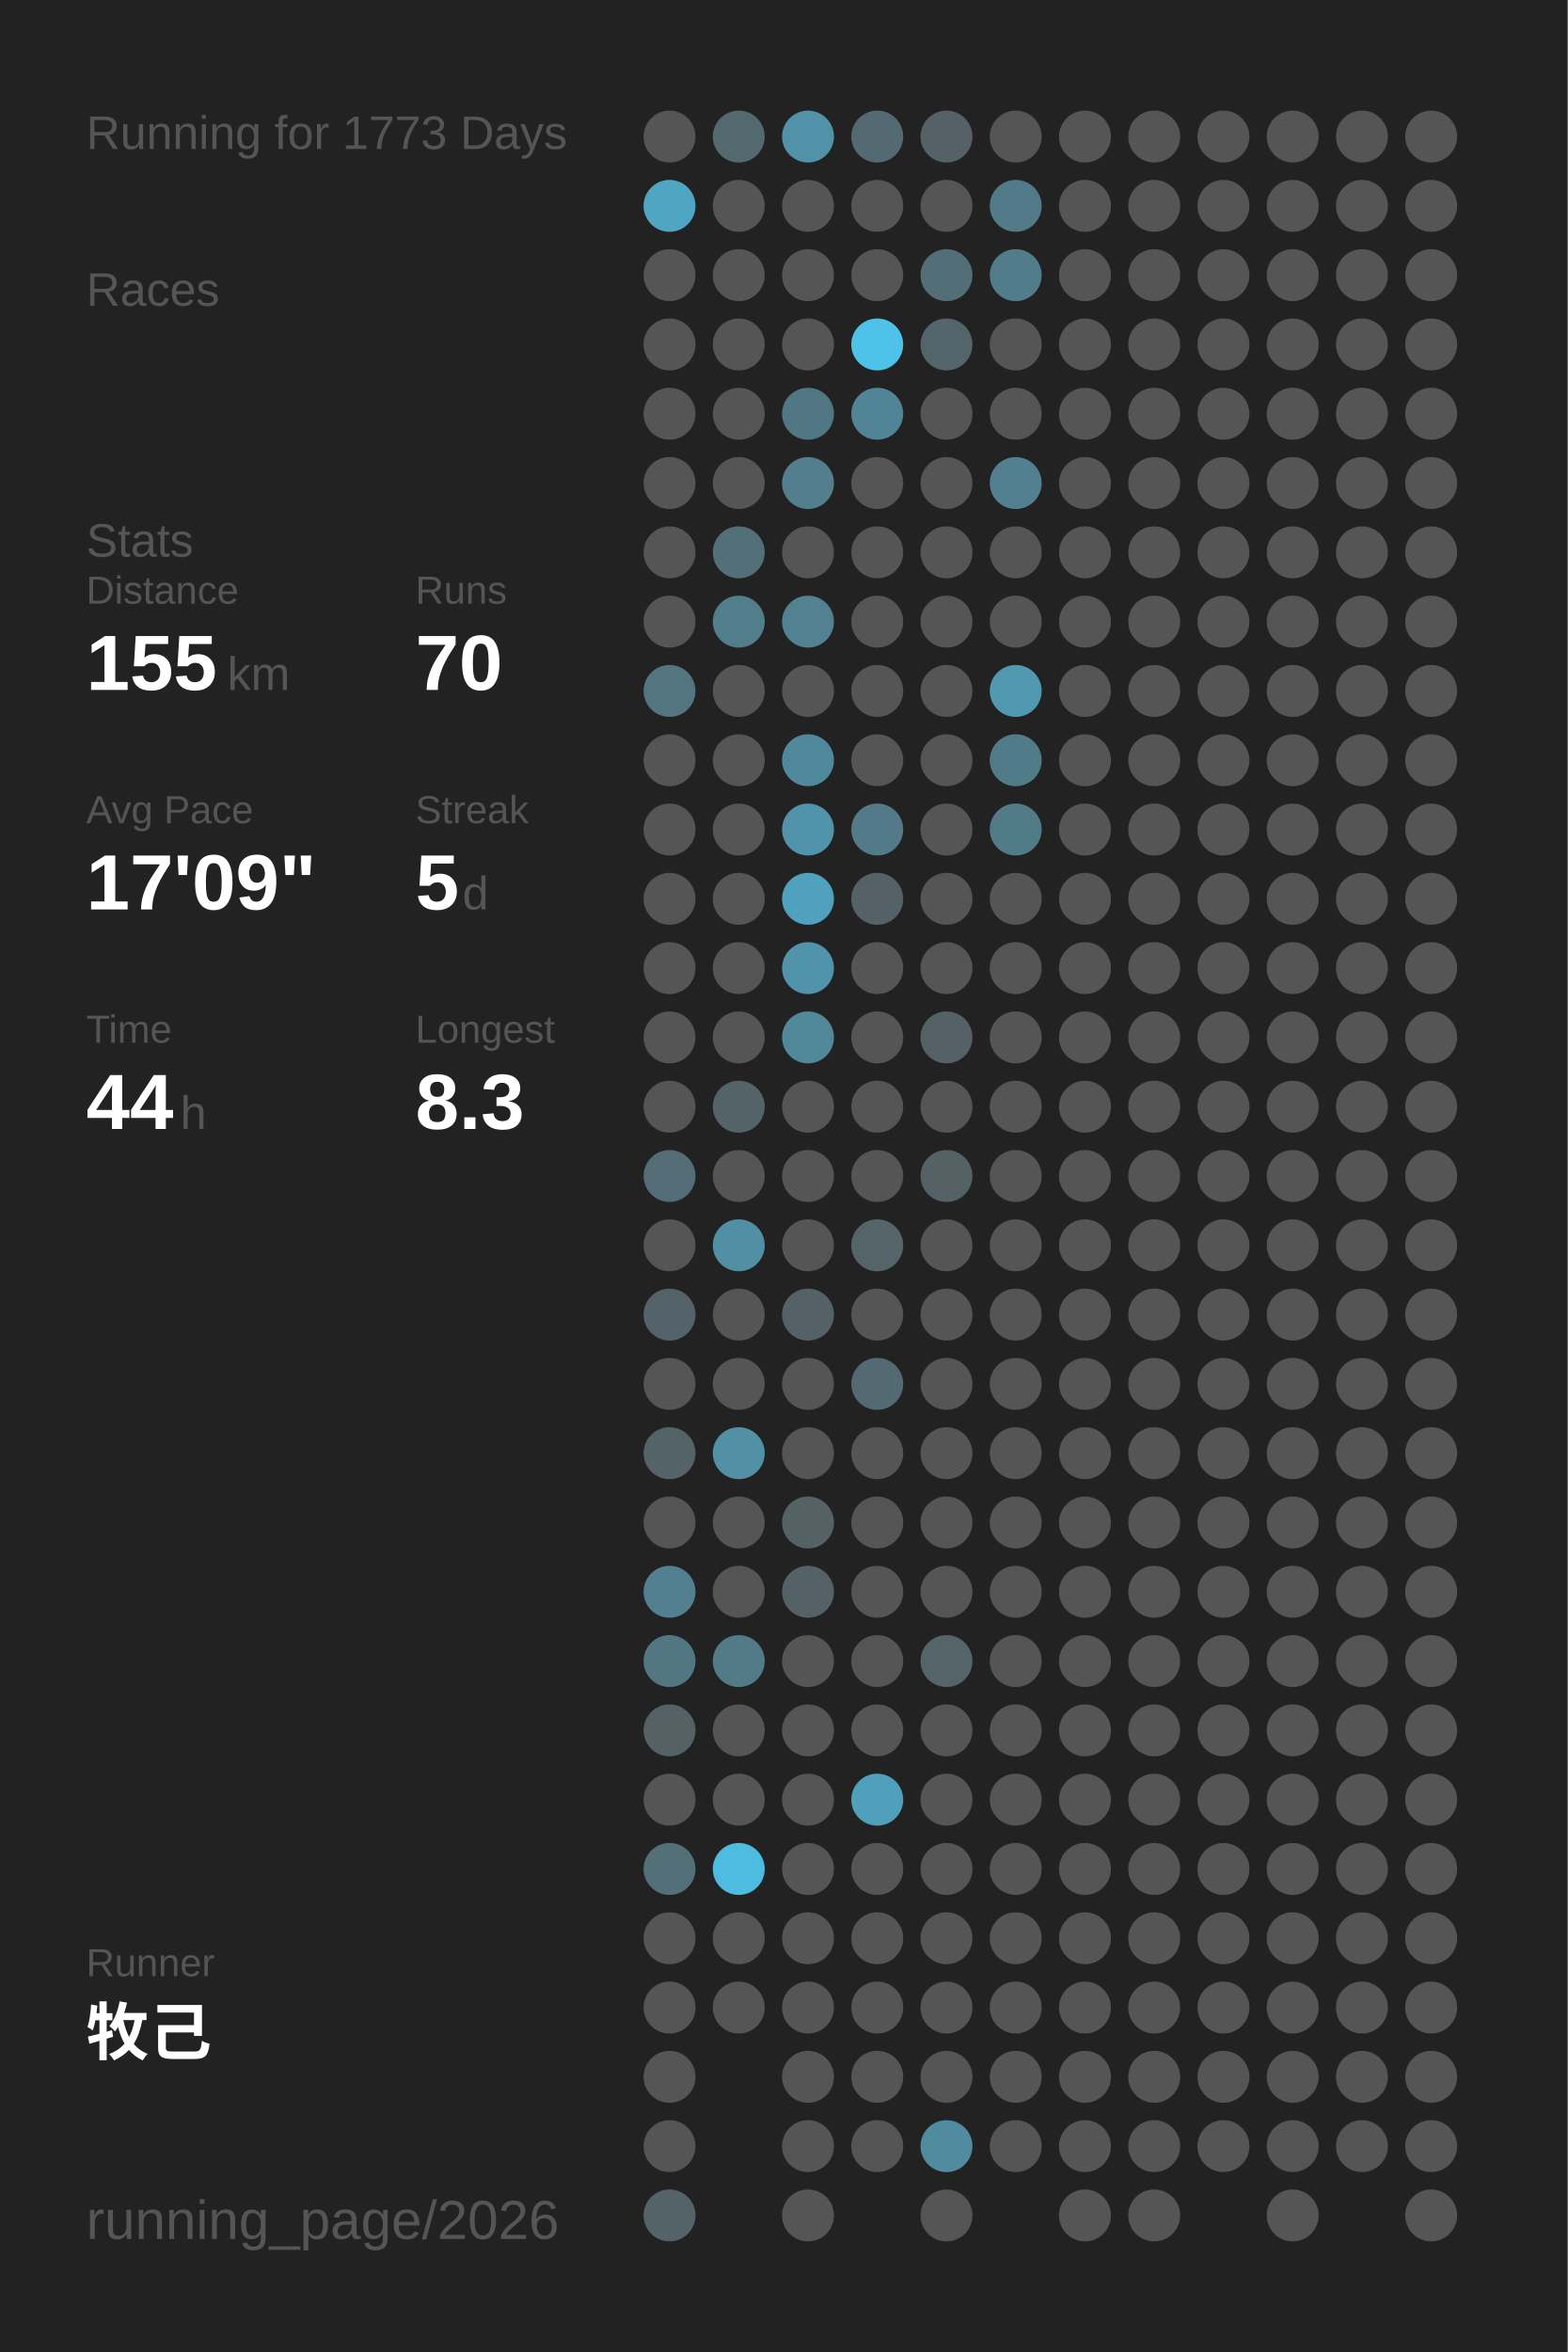
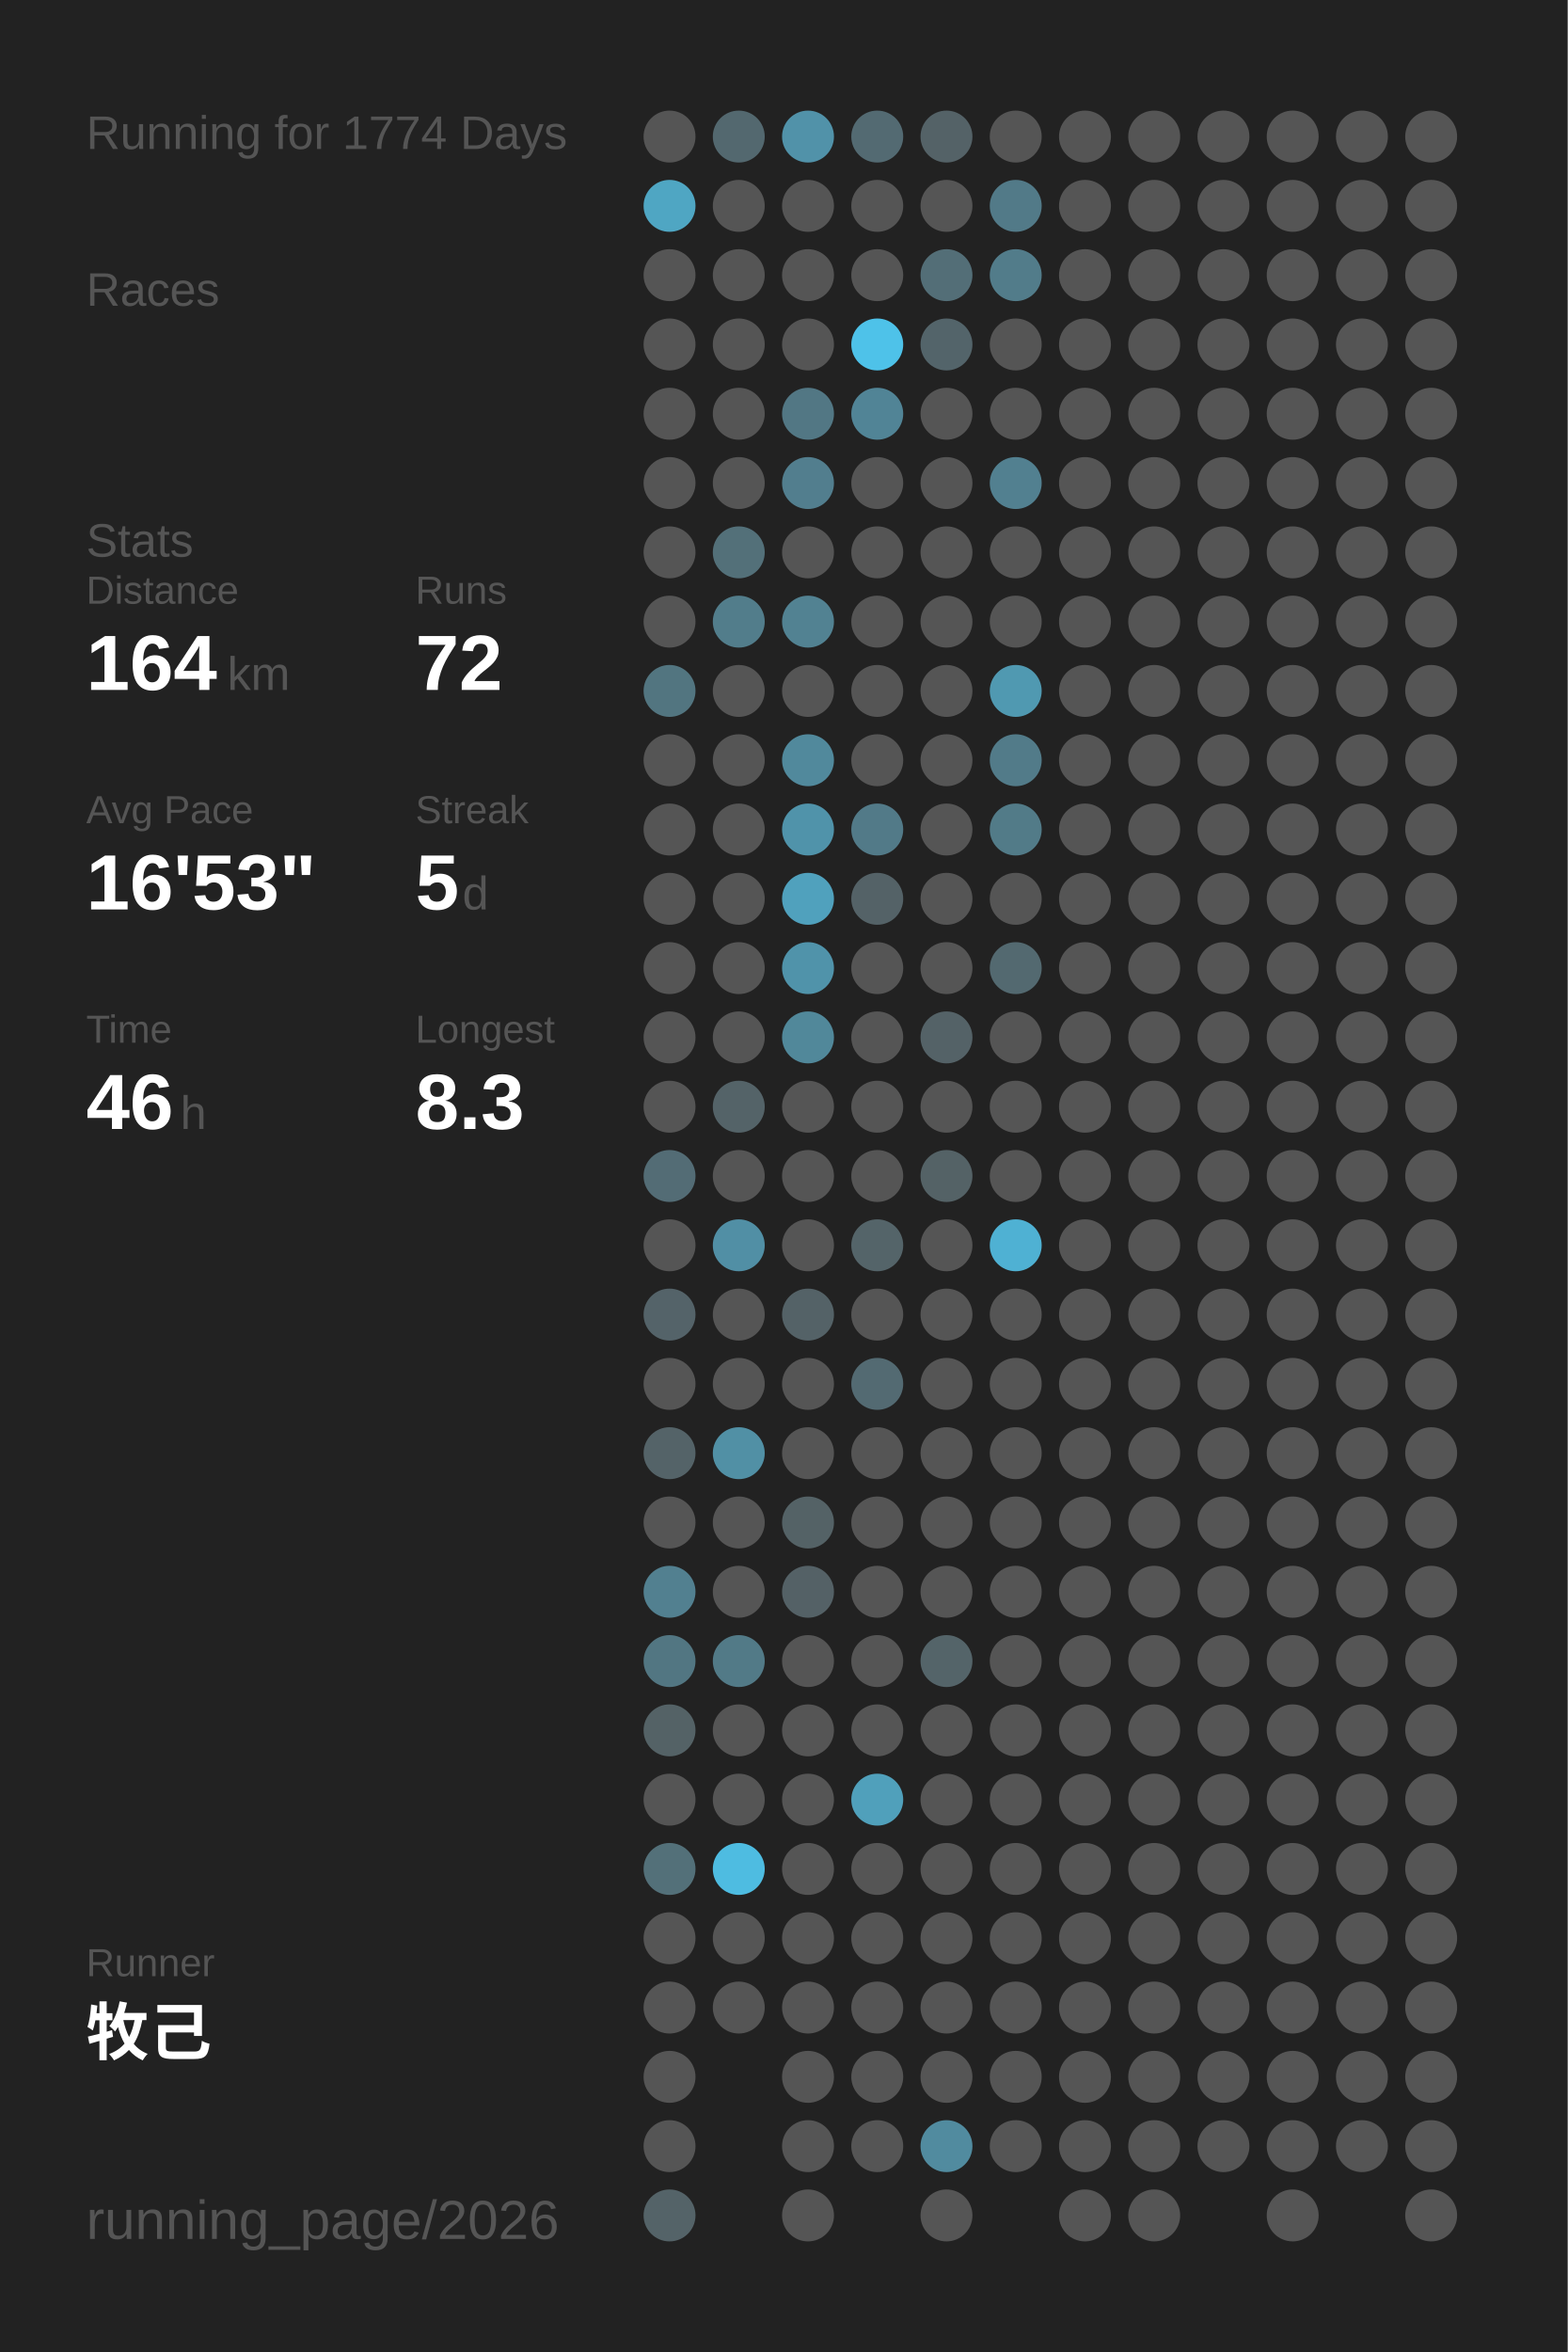
<svg xmlns="http://www.w3.org/2000/svg" baseProfile="full" height="300mm" version="1.1" viewBox="0,0,200,300" width="200mm">
  <defs />
  <rect fill="#222222" height="300" width="200" x="0" y="0" />
-   <text fill="#555555" style="font-size:6px; font-family:Arial;" x="11" y="19">Running for 1773 Days</text>
+   <text fill="#555555" style="font-size:6px; font-family:Arial;" x="11" y="19">Running for 1774 Days</text>
  <text fill="#555555" style="font-size:6px; font-family:Arial;" x="11" y="39">Races</text>
  <text fill="#555555" style="font-size:6px; font-family:Arial;" x="11" y="71">Stats</text>
  <text fill="#555555" style="font-size:5px; font-family:Arial;" x="11" y="77">Distance</text>
-   <text fill="#FFFFFF" style="font-size:10px; font-family:Arial; font-weight:bold;" x="11" y="88">155</text>
+   <text fill="#FFFFFF" style="font-size:10px; font-family:Arial; font-weight:bold;" x="11" y="88">164</text>
  <text fill="#555555" style="font-size:6px; font-family:Arial;" x="29" y="88">km</text>
  <text fill="#555555" style="font-size:5px; font-family:Arial;" x="53" y="77">Runs</text>
-   <text fill="#FFFFFF" style="font-size:10px; font-family:Arial; font-weight:bold;" x="53" y="88">70</text>
+   <text fill="#FFFFFF" style="font-size:10px; font-family:Arial; font-weight:bold;" x="53" y="88">72</text>
  <text fill="#555555" style="font-size:5px; font-family:Arial;" x="11" y="105">Avg Pace</text>
-   <text fill="#FFFFFF" style="font-size:10px; font-family:Arial; font-weight:bold;" x="11" y="116">17'09"</text>
+   <text fill="#FFFFFF" style="font-size:10px; font-family:Arial; font-weight:bold;" x="11" y="116">16'53"</text>
  <text fill="#555555" style="font-size:5px; font-family:Arial;" x="53" y="105">Streak</text>
  <text fill="#FFFFFF" style="font-size:10px; font-family:Arial; font-weight:bold;" x="53" y="116">5</text>
  <text fill="#555555" style="font-size:6px; font-family:Arial;" x="59" y="116">d</text>
  <text fill="#555555" style="font-size:5px; font-family:Arial;" x="11" y="133">Time</text>
-   <text fill="#FFFFFF" style="font-size:10px; font-family:Arial; font-weight:bold;" x="11" y="144">44</text>
+   <text fill="#FFFFFF" style="font-size:10px; font-family:Arial; font-weight:bold;" x="11" y="144">46</text>
  <text fill="#555555" style="font-size:6px; font-family:Arial;" x="23" y="144">h</text>
  <text fill="#555555" style="font-size:5px; font-family:Arial;" x="53" y="133">Longest</text>
  <text fill="#FFFFFF" style="font-size:10px; font-family:Arial; font-weight:bold;" x="53" y="144">8.3</text>
  <text fill="#555555" style="font-size:5px; font-family:Arial;" x="11" y="252.065">Runner</text>
  <text fill="#FFFFFF" style="font-size:8px; font-family:Arial; font-weight:bold;" x="11" y="262.065">牧己</text>
  <text fill="#555555" style="font-size:7px; font-family:Arial;" x="11" y="285.581">running_page/2026</text>
  <circle cx="85.417" cy="17.419" fill="#555555" r="3.312" />
  <circle cx="85.417" cy="26.258" fill="#4fa6c3" r="3.312" />
  <circle cx="85.417" cy="35.097" fill="#555555" r="3.312" />
  <circle cx="85.417" cy="43.935" fill="#555555" r="3.312" />
  <circle cx="85.417" cy="52.774" fill="#555555" r="3.312" />
  <circle cx="85.417" cy="61.613" fill="#555555" r="3.312" />
  <circle cx="85.417" cy="70.452" fill="#555555" r="3.312" />
  <circle cx="85.417" cy="79.29" fill="#555555" r="3.312" />
  <circle cx="85.417" cy="88.129" fill="#527580" r="3.312" />
  <circle cx="85.417" cy="96.968" fill="#555555" r="3.312" />
  <circle cx="85.417" cy="105.806" fill="#555555" r="3.312" />
  <circle cx="85.417" cy="114.645" fill="#555555" r="3.312" />
  <circle cx="85.417" cy="123.484" fill="#555555" r="3.312" />
  <circle cx="85.417" cy="132.323" fill="#555555" r="3.312" />
  <circle cx="85.417" cy="141.161" fill="#555555" r="3.312" />
  <circle cx="85.417" cy="150" fill="#536c75" r="3.312" />
  <circle cx="85.417" cy="158.839" fill="#555555" r="3.312" />
  <circle cx="85.417" cy="167.677" fill="#546369" r="3.312" />
  <circle cx="85.417" cy="176.516" fill="#555555" r="3.312" />
  <circle cx="85.417" cy="185.355" fill="#546368" r="3.312" />
  <circle cx="85.417" cy="194.194" fill="#555555" r="3.312" />
  <circle cx="85.417" cy="203.032" fill="#528090" r="3.312" />
  <circle cx="85.417" cy="211.871" fill="#527682" r="3.312" />
  <circle cx="85.417" cy="220.71" fill="#546266" r="3.312" />
  <circle cx="85.417" cy="229.548" fill="#555555" r="3.312" />
  <circle cx="85.417" cy="238.387" fill="#537079" r="3.312" />
  <circle cx="85.417" cy="247.226" fill="#555555" r="3.312" />
  <circle cx="85.417" cy="256.065" fill="#555555" r="3.312" />
  <circle cx="85.417" cy="264.903" fill="#555555" r="3.312" />
  <circle cx="85.417" cy="273.742" fill="#555555" r="3.312" />
  <circle cx="85.417" cy="282.581" fill="#546368" r="3.312" />
  <circle cx="94.25" cy="17.419" fill="#53686f" r="3.312" />
  <circle cx="94.25" cy="26.258" fill="#555555" r="3.312" />
  <circle cx="94.25" cy="35.097" fill="#555555" r="3.312" />
  <circle cx="94.25" cy="43.935" fill="#555555" r="3.312" />
  <circle cx="94.25" cy="52.774" fill="#555555" r="3.312" />
  <circle cx="94.25" cy="61.613" fill="#555555" r="3.312" />
  <circle cx="94.25" cy="70.452" fill="#537079" r="3.312" />
  <circle cx="94.25" cy="79.29" fill="#527d8b" r="3.312" />
  <circle cx="94.25" cy="88.129" fill="#555555" r="3.312" />
  <circle cx="94.25" cy="96.968" fill="#555555" r="3.312" />
  <circle cx="94.25" cy="105.806" fill="#555555" r="3.312" />
  <circle cx="94.25" cy="114.645" fill="#555555" r="3.312" />
  <circle cx="94.25" cy="123.484" fill="#555555" r="3.312" />
  <circle cx="94.25" cy="132.323" fill="#555555" r="3.312" />
  <circle cx="94.25" cy="141.161" fill="#546368" r="3.312" />
  <circle cx="94.25" cy="150" fill="#555555" r="3.312" />
  <circle cx="94.25" cy="158.839" fill="#518fa5" r="3.312" />
  <circle cx="94.25" cy="167.677" fill="#555555" r="3.312" />
  <circle cx="94.25" cy="176.516" fill="#555555" r="3.312" />
  <circle cx="94.25" cy="185.355" fill="#5190a5" r="3.312" />
  <circle cx="94.25" cy="194.194" fill="#555555" r="3.312" />
  <circle cx="94.25" cy="203.032" fill="#555555" r="3.312" />
  <circle cx="94.25" cy="211.871" fill="#527a87" r="3.312" />
  <circle cx="94.25" cy="220.71" fill="#555555" r="3.312" />
  <circle cx="94.25" cy="229.548" fill="#555555" r="3.312" />
  <circle cx="94.25" cy="238.387" fill="#4ebce1" r="3.312" />
  <circle cx="94.25" cy="247.226" fill="#555555" r="3.312" />
  <circle cx="94.25" cy="256.065" fill="#555555" r="3.312" />
  <circle cx="103.083" cy="17.419" fill="#5192a9" r="3.312" />
  <circle cx="103.083" cy="26.258" fill="#555555" r="3.312" />
  <circle cx="103.083" cy="35.097" fill="#555555" r="3.312" />
  <circle cx="103.083" cy="43.935" fill="#555555" r="3.312" />
  <circle cx="103.083" cy="52.774" fill="#527784" r="3.312" />
  <circle cx="103.083" cy="61.613" fill="#527e8e" r="3.312" />
  <circle cx="103.083" cy="70.452" fill="#555555" r="3.312" />
  <circle cx="103.083" cy="79.29" fill="#528292" r="3.312" />
  <circle cx="103.083" cy="88.129" fill="#555555" r="3.312" />
  <circle cx="103.083" cy="96.968" fill="#51899c" r="3.312" />
  <circle cx="103.083" cy="105.806" fill="#5093aa" r="3.312" />
  <circle cx="103.083" cy="114.645" fill="#50a1bd" r="3.312" />
  <circle cx="103.083" cy="123.484" fill="#5093aa" r="3.312" />
  <circle cx="103.083" cy="132.323" fill="#51889a" r="3.312" />
  <circle cx="103.083" cy="141.161" fill="#555555" r="3.312" />
  <circle cx="103.083" cy="150" fill="#555555" r="3.312" />
  <circle cx="103.083" cy="158.839" fill="#555555" r="3.312" />
  <circle cx="103.083" cy="167.677" fill="#546267" r="3.312" />
  <circle cx="103.083" cy="176.516" fill="#555555" r="3.312" />
  <circle cx="103.083" cy="185.355" fill="#555555" r="3.312" />
  <circle cx="103.083" cy="194.194" fill="#546266" r="3.312" />
  <circle cx="103.083" cy="203.032" fill="#546166" r="3.312" />
  <circle cx="103.083" cy="211.871" fill="#555555" r="3.312" />
  <circle cx="103.083" cy="220.71" fill="#555555" r="3.312" />
  <circle cx="103.083" cy="229.548" fill="#555555" r="3.312" />
  <circle cx="103.083" cy="238.387" fill="#555555" r="3.312" />
  <circle cx="103.083" cy="247.226" fill="#555555" r="3.312" />
  <circle cx="103.083" cy="256.065" fill="#555555" r="3.312" />
  <circle cx="103.083" cy="264.903" fill="#555555" r="3.312" />
  <circle cx="103.083" cy="273.742" fill="#555555" r="3.312" />
  <circle cx="103.083" cy="282.581" fill="#555555" r="3.312" />
  <circle cx="111.917" cy="17.419" fill="#536a72" r="3.312" />
  <circle cx="111.917" cy="26.258" fill="#555555" r="3.312" />
  <circle cx="111.917" cy="35.097" fill="#555555" r="3.312" />
  <circle cx="111.917" cy="43.935" fill="#4ec2e9" r="3.312" />
  <circle cx="111.917" cy="52.774" fill="#518496" r="3.312" />
  <circle cx="111.917" cy="61.613" fill="#555555" r="3.312" />
  <circle cx="111.917" cy="70.452" fill="#555555" r="3.312" />
  <circle cx="111.917" cy="79.29" fill="#555555" r="3.312" />
  <circle cx="111.917" cy="88.129" fill="#555555" r="3.312" />
  <circle cx="111.917" cy="96.968" fill="#555555" r="3.312" />
  <circle cx="111.917" cy="105.806" fill="#527a88" r="3.312" />
  <circle cx="111.917" cy="114.645" fill="#546267" r="3.312" />
  <circle cx="111.917" cy="123.484" fill="#555555" r="3.312" />
  <circle cx="111.917" cy="132.323" fill="#555555" r="3.312" />
  <circle cx="111.917" cy="141.161" fill="#555555" r="3.312" />
  <circle cx="111.917" cy="150" fill="#555555" r="3.312" />
  <circle cx="111.917" cy="158.839" fill="#546469" r="3.312" />
  <circle cx="111.917" cy="167.677" fill="#555555" r="3.312" />
  <circle cx="111.917" cy="176.516" fill="#536a72" r="3.312" />
  <circle cx="111.917" cy="185.355" fill="#555555" r="3.312" />
  <circle cx="111.917" cy="194.194" fill="#555555" r="3.312" />
  <circle cx="111.917" cy="203.032" fill="#555555" r="3.312" />
  <circle cx="111.917" cy="211.871" fill="#555555" r="3.312" />
  <circle cx="111.917" cy="220.71" fill="#555555" r="3.312" />
  <circle cx="111.917" cy="229.548" fill="#50a0bb" r="3.312" />
  <circle cx="111.917" cy="238.387" fill="#555555" r="3.312" />
  <circle cx="111.917" cy="247.226" fill="#555555" r="3.312" />
  <circle cx="111.917" cy="256.065" fill="#555555" r="3.312" />
  <circle cx="111.917" cy="264.903" fill="#555555" r="3.312" />
  <circle cx="111.917" cy="273.742" fill="#555555" r="3.312" />
  <circle cx="120.75" cy="17.419" fill="#546267" r="3.312" />
  <circle cx="120.75" cy="26.258" fill="#555555" r="3.312" />
  <circle cx="120.75" cy="35.097" fill="#536e77" r="3.312" />
  <circle cx="120.75" cy="43.935" fill="#53646a" r="3.312" />
  <circle cx="120.75" cy="52.774" fill="#555555" r="3.312" />
  <circle cx="120.75" cy="61.613" fill="#555555" r="3.312" />
  <circle cx="120.75" cy="70.452" fill="#555555" r="3.312" />
  <circle cx="120.75" cy="79.29" fill="#555555" r="3.312" />
  <circle cx="120.75" cy="88.129" fill="#555555" r="3.312" />
  <circle cx="120.75" cy="96.968" fill="#555555" r="3.312" />
  <circle cx="120.75" cy="105.806" fill="#555555" r="3.312" />
  <circle cx="120.75" cy="114.645" fill="#555555" r="3.312" />
  <circle cx="120.75" cy="123.484" fill="#555555" r="3.312" />
  <circle cx="120.75" cy="132.323" fill="#546267" r="3.312" />
  <circle cx="120.75" cy="141.161" fill="#555555" r="3.312" />
  <circle cx="120.75" cy="150" fill="#546266" r="3.312" />
  <circle cx="120.75" cy="158.839" fill="#555555" r="3.312" />
  <circle cx="120.75" cy="167.677" fill="#555555" r="3.312" />
  <circle cx="120.75" cy="176.516" fill="#555555" r="3.312" />
  <circle cx="120.75" cy="185.355" fill="#555555" r="3.312" />
  <circle cx="120.75" cy="194.194" fill="#555555" r="3.312" />
  <circle cx="120.75" cy="203.032" fill="#555555" r="3.312" />
  <circle cx="120.75" cy="211.871" fill="#546469" r="3.312" />
  <circle cx="120.75" cy="220.71" fill="#555555" r="3.312" />
  <circle cx="120.75" cy="229.548" fill="#555555" r="3.312" />
  <circle cx="120.75" cy="238.387" fill="#555555" r="3.312" />
  <circle cx="120.75" cy="247.226" fill="#555555" r="3.312" />
  <circle cx="120.75" cy="256.065" fill="#555555" r="3.312" />
  <circle cx="120.75" cy="264.903" fill="#555555" r="3.312" />
  <circle cx="120.75" cy="273.742" fill="#518b9f" r="3.312" />
  <circle cx="120.75" cy="282.581" fill="#555555" r="3.312" />
  <circle cx="129.583" cy="17.419" fill="#555555" r="3.312" />
  <circle cx="129.583" cy="26.258" fill="#527a88" r="3.312" />
  <circle cx="129.583" cy="35.097" fill="#527c8a" r="3.312" />
  <circle cx="129.583" cy="43.935" fill="#555555" r="3.312" />
  <circle cx="129.583" cy="52.774" fill="#555555" r="3.312" />
  <circle cx="129.583" cy="61.613" fill="#528090" r="3.312" />
  <circle cx="129.583" cy="70.452" fill="#555555" r="3.312" />
  <circle cx="129.583" cy="79.29" fill="#555555" r="3.312" />
  <circle cx="129.583" cy="88.129" fill="#5099b1" r="3.312" />
  <circle cx="129.583" cy="96.968" fill="#527b89" r="3.312" />
  <circle cx="129.583" cy="105.806" fill="#527b88" r="3.312" />
  <circle cx="129.583" cy="114.645" fill="#555555" r="3.312" />
-   <circle cx="129.583" cy="123.484" fill="#555555" r="3.312" />
+   <circle cx="129.583" cy="123.484" fill="#536970" r="3.312" />
  <circle cx="129.583" cy="132.323" fill="#555555" r="3.312" />
  <circle cx="129.583" cy="141.161" fill="#555555" r="3.312" />
  <circle cx="129.583" cy="150" fill="#555555" r="3.312" />
-   <circle cx="129.583" cy="158.839" fill="#555555" r="3.312" />
+   <circle cx="129.583" cy="158.839" fill="#4fb1d3" r="3.312" />
  <circle cx="129.583" cy="167.677" fill="#555555" r="3.312" />
  <circle cx="129.583" cy="176.516" fill="#555555" r="3.312" />
  <circle cx="129.583" cy="185.355" fill="#555555" r="3.312" />
  <circle cx="129.583" cy="194.194" fill="#555555" r="3.312" />
  <circle cx="129.583" cy="203.032" fill="#555555" r="3.312" />
  <circle cx="129.583" cy="211.871" fill="#555555" r="3.312" />
  <circle cx="129.583" cy="220.71" fill="#555555" r="3.312" />
  <circle cx="129.583" cy="229.548" fill="#555555" r="3.312" />
  <circle cx="129.583" cy="238.387" fill="#555555" r="3.312" />
  <circle cx="129.583" cy="247.226" fill="#555555" r="3.312" />
  <circle cx="129.583" cy="256.065" fill="#555555" r="3.312" />
  <circle cx="129.583" cy="264.903" fill="#555555" r="3.312" />
  <circle cx="129.583" cy="273.742" fill="#555555" r="3.312" />
  <circle cx="138.417" cy="17.419" fill="#555555" r="3.312" />
  <circle cx="138.417" cy="26.258" fill="#555555" r="3.312" />
  <circle cx="138.417" cy="35.097" fill="#555555" r="3.312" />
  <circle cx="138.417" cy="43.935" fill="#555555" r="3.312" />
  <circle cx="138.417" cy="52.774" fill="#555555" r="3.312" />
  <circle cx="138.417" cy="61.613" fill="#555555" r="3.312" />
  <circle cx="138.417" cy="70.452" fill="#555555" r="3.312" />
  <circle cx="138.417" cy="79.29" fill="#555555" r="3.312" />
  <circle cx="138.417" cy="88.129" fill="#555555" r="3.312" />
  <circle cx="138.417" cy="96.968" fill="#555555" r="3.312" />
  <circle cx="138.417" cy="105.806" fill="#555555" r="3.312" />
  <circle cx="138.417" cy="114.645" fill="#555555" r="3.312" />
  <circle cx="138.417" cy="123.484" fill="#555555" r="3.312" />
  <circle cx="138.417" cy="132.323" fill="#555555" r="3.312" />
  <circle cx="138.417" cy="141.161" fill="#555555" r="3.312" />
  <circle cx="138.417" cy="150" fill="#555555" r="3.312" />
  <circle cx="138.417" cy="158.839" fill="#555555" r="3.312" />
  <circle cx="138.417" cy="167.677" fill="#555555" r="3.312" />
  <circle cx="138.417" cy="176.516" fill="#555555" r="3.312" />
  <circle cx="138.417" cy="185.355" fill="#555555" r="3.312" />
  <circle cx="138.417" cy="194.194" fill="#555555" r="3.312" />
  <circle cx="138.417" cy="203.032" fill="#555555" r="3.312" />
  <circle cx="138.417" cy="211.871" fill="#555555" r="3.312" />
  <circle cx="138.417" cy="220.71" fill="#555555" r="3.312" />
  <circle cx="138.417" cy="229.548" fill="#555555" r="3.312" />
  <circle cx="138.417" cy="238.387" fill="#555555" r="3.312" />
  <circle cx="138.417" cy="247.226" fill="#555555" r="3.312" />
  <circle cx="138.417" cy="256.065" fill="#555555" r="3.312" />
  <circle cx="138.417" cy="264.903" fill="#555555" r="3.312" />
  <circle cx="138.417" cy="273.742" fill="#555555" r="3.312" />
  <circle cx="138.417" cy="282.581" fill="#555555" r="3.312" />
  <circle cx="147.25" cy="17.419" fill="#555555" r="3.312" />
  <circle cx="147.25" cy="26.258" fill="#555555" r="3.312" />
  <circle cx="147.25" cy="35.097" fill="#555555" r="3.312" />
  <circle cx="147.25" cy="43.935" fill="#555555" r="3.312" />
  <circle cx="147.25" cy="52.774" fill="#555555" r="3.312" />
  <circle cx="147.25" cy="61.613" fill="#555555" r="3.312" />
  <circle cx="147.25" cy="70.452" fill="#555555" r="3.312" />
  <circle cx="147.25" cy="79.29" fill="#555555" r="3.312" />
  <circle cx="147.25" cy="88.129" fill="#555555" r="3.312" />
  <circle cx="147.25" cy="96.968" fill="#555555" r="3.312" />
  <circle cx="147.25" cy="105.806" fill="#555555" r="3.312" />
  <circle cx="147.25" cy="114.645" fill="#555555" r="3.312" />
  <circle cx="147.25" cy="123.484" fill="#555555" r="3.312" />
  <circle cx="147.25" cy="132.323" fill="#555555" r="3.312" />
  <circle cx="147.25" cy="141.161" fill="#555555" r="3.312" />
  <circle cx="147.25" cy="150" fill="#555555" r="3.312" />
  <circle cx="147.25" cy="158.839" fill="#555555" r="3.312" />
  <circle cx="147.25" cy="167.677" fill="#555555" r="3.312" />
  <circle cx="147.25" cy="176.516" fill="#555555" r="3.312" />
  <circle cx="147.25" cy="185.355" fill="#555555" r="3.312" />
  <circle cx="147.25" cy="194.194" fill="#555555" r="3.312" />
  <circle cx="147.25" cy="203.032" fill="#555555" r="3.312" />
  <circle cx="147.25" cy="211.871" fill="#555555" r="3.312" />
  <circle cx="147.25" cy="220.71" fill="#555555" r="3.312" />
  <circle cx="147.25" cy="229.548" fill="#555555" r="3.312" />
  <circle cx="147.25" cy="238.387" fill="#555555" r="3.312" />
  <circle cx="147.25" cy="247.226" fill="#555555" r="3.312" />
  <circle cx="147.25" cy="256.065" fill="#555555" r="3.312" />
  <circle cx="147.25" cy="264.903" fill="#555555" r="3.312" />
  <circle cx="147.25" cy="273.742" fill="#555555" r="3.312" />
  <circle cx="147.25" cy="282.581" fill="#555555" r="3.312" />
  <circle cx="156.083" cy="17.419" fill="#555555" r="3.312" />
  <circle cx="156.083" cy="26.258" fill="#555555" r="3.312" />
  <circle cx="156.083" cy="35.097" fill="#555555" r="3.312" />
  <circle cx="156.083" cy="43.935" fill="#555555" r="3.312" />
  <circle cx="156.083" cy="52.774" fill="#555555" r="3.312" />
  <circle cx="156.083" cy="61.613" fill="#555555" r="3.312" />
  <circle cx="156.083" cy="70.452" fill="#555555" r="3.312" />
  <circle cx="156.083" cy="79.29" fill="#555555" r="3.312" />
  <circle cx="156.083" cy="88.129" fill="#555555" r="3.312" />
  <circle cx="156.083" cy="96.968" fill="#555555" r="3.312" />
  <circle cx="156.083" cy="105.806" fill="#555555" r="3.312" />
  <circle cx="156.083" cy="114.645" fill="#555555" r="3.312" />
  <circle cx="156.083" cy="123.484" fill="#555555" r="3.312" />
  <circle cx="156.083" cy="132.323" fill="#555555" r="3.312" />
  <circle cx="156.083" cy="141.161" fill="#555555" r="3.312" />
  <circle cx="156.083" cy="150" fill="#555555" r="3.312" />
  <circle cx="156.083" cy="158.839" fill="#555555" r="3.312" />
  <circle cx="156.083" cy="167.677" fill="#555555" r="3.312" />
  <circle cx="156.083" cy="176.516" fill="#555555" r="3.312" />
  <circle cx="156.083" cy="185.355" fill="#555555" r="3.312" />
  <circle cx="156.083" cy="194.194" fill="#555555" r="3.312" />
  <circle cx="156.083" cy="203.032" fill="#555555" r="3.312" />
  <circle cx="156.083" cy="211.871" fill="#555555" r="3.312" />
  <circle cx="156.083" cy="220.71" fill="#555555" r="3.312" />
  <circle cx="156.083" cy="229.548" fill="#555555" r="3.312" />
  <circle cx="156.083" cy="238.387" fill="#555555" r="3.312" />
  <circle cx="156.083" cy="247.226" fill="#555555" r="3.312" />
  <circle cx="156.083" cy="256.065" fill="#555555" r="3.312" />
  <circle cx="156.083" cy="264.903" fill="#555555" r="3.312" />
  <circle cx="156.083" cy="273.742" fill="#555555" r="3.312" />
  <circle cx="164.917" cy="17.419" fill="#555555" r="3.312" />
  <circle cx="164.917" cy="26.258" fill="#555555" r="3.312" />
  <circle cx="164.917" cy="35.097" fill="#555555" r="3.312" />
  <circle cx="164.917" cy="43.935" fill="#555555" r="3.312" />
  <circle cx="164.917" cy="52.774" fill="#555555" r="3.312" />
  <circle cx="164.917" cy="61.613" fill="#555555" r="3.312" />
  <circle cx="164.917" cy="70.452" fill="#555555" r="3.312" />
  <circle cx="164.917" cy="79.29" fill="#555555" r="3.312" />
  <circle cx="164.917" cy="88.129" fill="#555555" r="3.312" />
  <circle cx="164.917" cy="96.968" fill="#555555" r="3.312" />
  <circle cx="164.917" cy="105.806" fill="#555555" r="3.312" />
  <circle cx="164.917" cy="114.645" fill="#555555" r="3.312" />
  <circle cx="164.917" cy="123.484" fill="#555555" r="3.312" />
  <circle cx="164.917" cy="132.323" fill="#555555" r="3.312" />
  <circle cx="164.917" cy="141.161" fill="#555555" r="3.312" />
  <circle cx="164.917" cy="150" fill="#555555" r="3.312" />
  <circle cx="164.917" cy="158.839" fill="#555555" r="3.312" />
  <circle cx="164.917" cy="167.677" fill="#555555" r="3.312" />
  <circle cx="164.917" cy="176.516" fill="#555555" r="3.312" />
  <circle cx="164.917" cy="185.355" fill="#555555" r="3.312" />
  <circle cx="164.917" cy="194.194" fill="#555555" r="3.312" />
  <circle cx="164.917" cy="203.032" fill="#555555" r="3.312" />
  <circle cx="164.917" cy="211.871" fill="#555555" r="3.312" />
  <circle cx="164.917" cy="220.71" fill="#555555" r="3.312" />
  <circle cx="164.917" cy="229.548" fill="#555555" r="3.312" />
  <circle cx="164.917" cy="238.387" fill="#555555" r="3.312" />
  <circle cx="164.917" cy="247.226" fill="#555555" r="3.312" />
  <circle cx="164.917" cy="256.065" fill="#555555" r="3.312" />
  <circle cx="164.917" cy="264.903" fill="#555555" r="3.312" />
  <circle cx="164.917" cy="273.742" fill="#555555" r="3.312" />
  <circle cx="164.917" cy="282.581" fill="#555555" r="3.312" />
  <circle cx="173.75" cy="17.419" fill="#555555" r="3.312" />
  <circle cx="173.75" cy="26.258" fill="#555555" r="3.312" />
  <circle cx="173.75" cy="35.097" fill="#555555" r="3.312" />
  <circle cx="173.75" cy="43.935" fill="#555555" r="3.312" />
  <circle cx="173.75" cy="52.774" fill="#555555" r="3.312" />
  <circle cx="173.75" cy="61.613" fill="#555555" r="3.312" />
  <circle cx="173.75" cy="70.452" fill="#555555" r="3.312" />
  <circle cx="173.75" cy="79.29" fill="#555555" r="3.312" />
  <circle cx="173.75" cy="88.129" fill="#555555" r="3.312" />
  <circle cx="173.75" cy="96.968" fill="#555555" r="3.312" />
  <circle cx="173.75" cy="105.806" fill="#555555" r="3.312" />
  <circle cx="173.75" cy="114.645" fill="#555555" r="3.312" />
  <circle cx="173.75" cy="123.484" fill="#555555" r="3.312" />
  <circle cx="173.75" cy="132.323" fill="#555555" r="3.312" />
  <circle cx="173.75" cy="141.161" fill="#555555" r="3.312" />
  <circle cx="173.75" cy="150" fill="#555555" r="3.312" />
  <circle cx="173.75" cy="158.839" fill="#555555" r="3.312" />
  <circle cx="173.75" cy="167.677" fill="#555555" r="3.312" />
  <circle cx="173.75" cy="176.516" fill="#555555" r="3.312" />
  <circle cx="173.75" cy="185.355" fill="#555555" r="3.312" />
  <circle cx="173.75" cy="194.194" fill="#555555" r="3.312" />
  <circle cx="173.75" cy="203.032" fill="#555555" r="3.312" />
  <circle cx="173.75" cy="211.871" fill="#555555" r="3.312" />
  <circle cx="173.75" cy="220.71" fill="#555555" r="3.312" />
  <circle cx="173.75" cy="229.548" fill="#555555" r="3.312" />
  <circle cx="173.75" cy="238.387" fill="#555555" r="3.312" />
  <circle cx="173.75" cy="247.226" fill="#555555" r="3.312" />
  <circle cx="173.75" cy="256.065" fill="#555555" r="3.312" />
  <circle cx="173.75" cy="264.903" fill="#555555" r="3.312" />
  <circle cx="173.75" cy="273.742" fill="#555555" r="3.312" />
  <circle cx="182.583" cy="17.419" fill="#555555" r="3.312" />
  <circle cx="182.583" cy="26.258" fill="#555555" r="3.312" />
  <circle cx="182.583" cy="35.097" fill="#555555" r="3.312" />
  <circle cx="182.583" cy="43.935" fill="#555555" r="3.312" />
  <circle cx="182.583" cy="52.774" fill="#555555" r="3.312" />
  <circle cx="182.583" cy="61.613" fill="#555555" r="3.312" />
  <circle cx="182.583" cy="70.452" fill="#555555" r="3.312" />
  <circle cx="182.583" cy="79.29" fill="#555555" r="3.312" />
  <circle cx="182.583" cy="88.129" fill="#555555" r="3.312" />
  <circle cx="182.583" cy="96.968" fill="#555555" r="3.312" />
  <circle cx="182.583" cy="105.806" fill="#555555" r="3.312" />
  <circle cx="182.583" cy="114.645" fill="#555555" r="3.312" />
  <circle cx="182.583" cy="123.484" fill="#555555" r="3.312" />
  <circle cx="182.583" cy="132.323" fill="#555555" r="3.312" />
  <circle cx="182.583" cy="141.161" fill="#555555" r="3.312" />
  <circle cx="182.583" cy="150" fill="#555555" r="3.312" />
  <circle cx="182.583" cy="158.839" fill="#555555" r="3.312" />
  <circle cx="182.583" cy="167.677" fill="#555555" r="3.312" />
  <circle cx="182.583" cy="176.516" fill="#555555" r="3.312" />
  <circle cx="182.583" cy="185.355" fill="#555555" r="3.312" />
  <circle cx="182.583" cy="194.194" fill="#555555" r="3.312" />
  <circle cx="182.583" cy="203.032" fill="#555555" r="3.312" />
  <circle cx="182.583" cy="211.871" fill="#555555" r="3.312" />
  <circle cx="182.583" cy="220.71" fill="#555555" r="3.312" />
  <circle cx="182.583" cy="229.548" fill="#555555" r="3.312" />
  <circle cx="182.583" cy="238.387" fill="#555555" r="3.312" />
  <circle cx="182.583" cy="247.226" fill="#555555" r="3.312" />
  <circle cx="182.583" cy="256.065" fill="#555555" r="3.312" />
  <circle cx="182.583" cy="264.903" fill="#555555" r="3.312" />
  <circle cx="182.583" cy="273.742" fill="#555555" r="3.312" />
  <circle cx="182.583" cy="282.581" fill="#555555" r="3.312" />
</svg>
